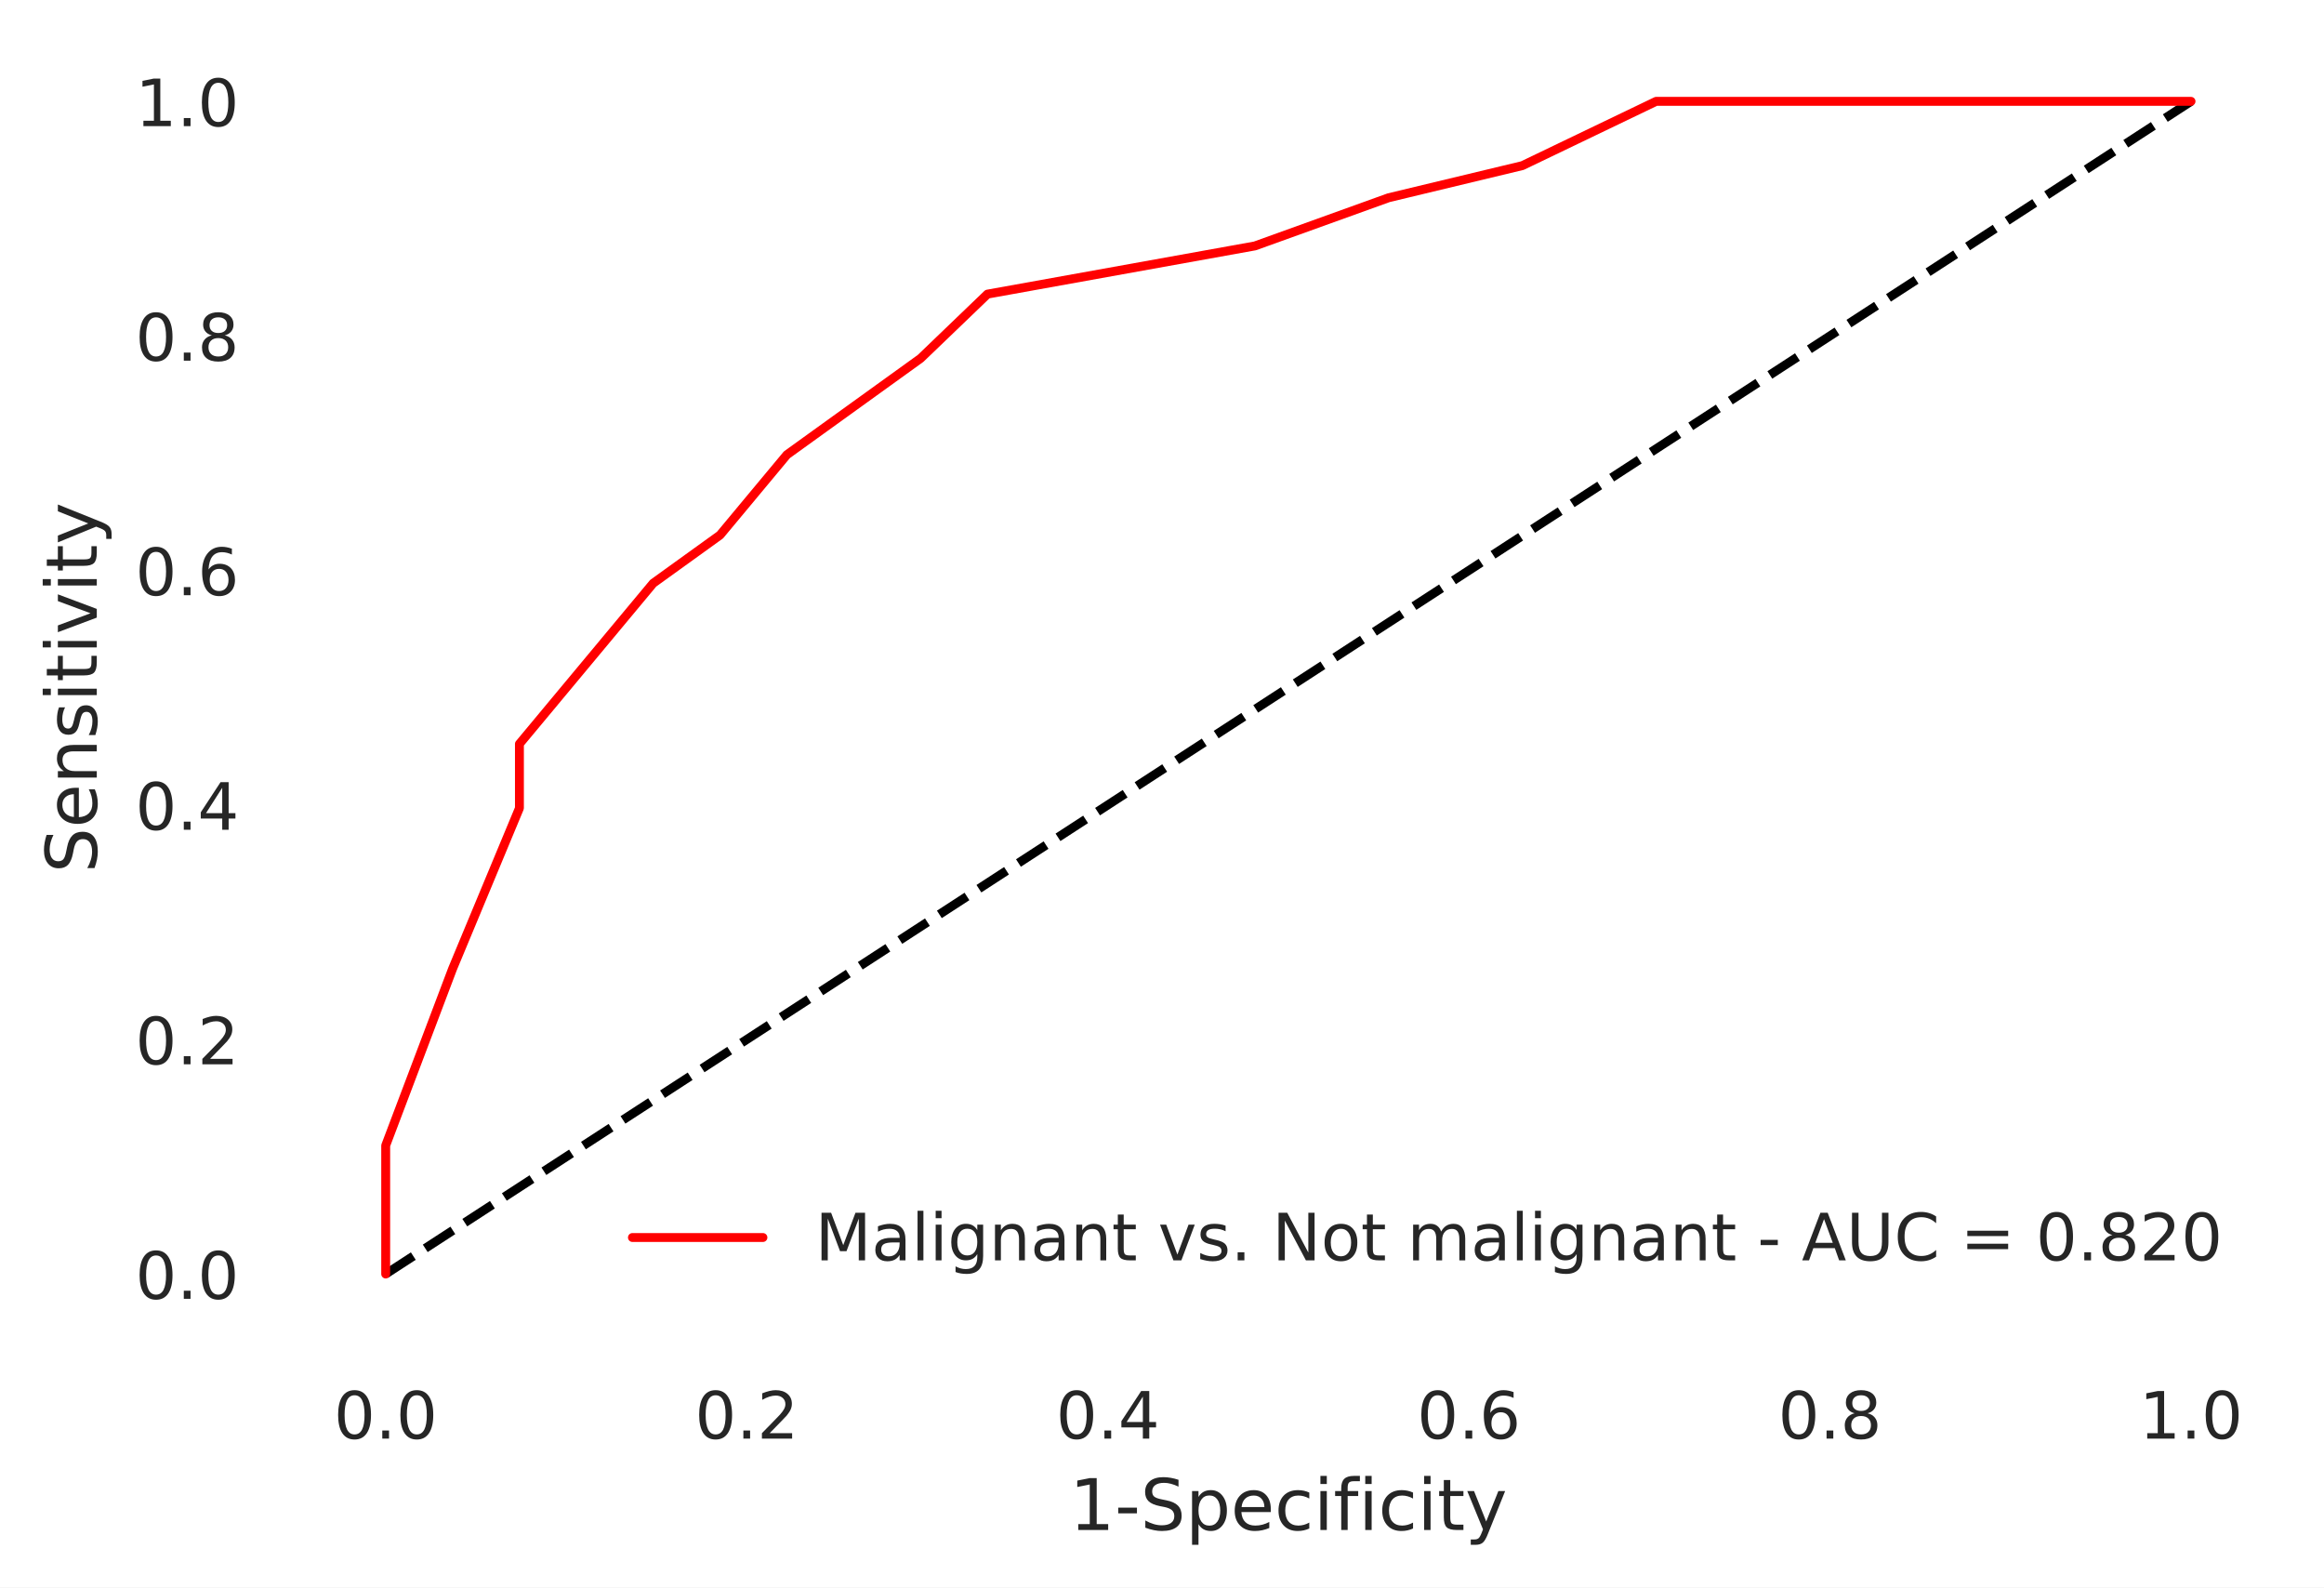
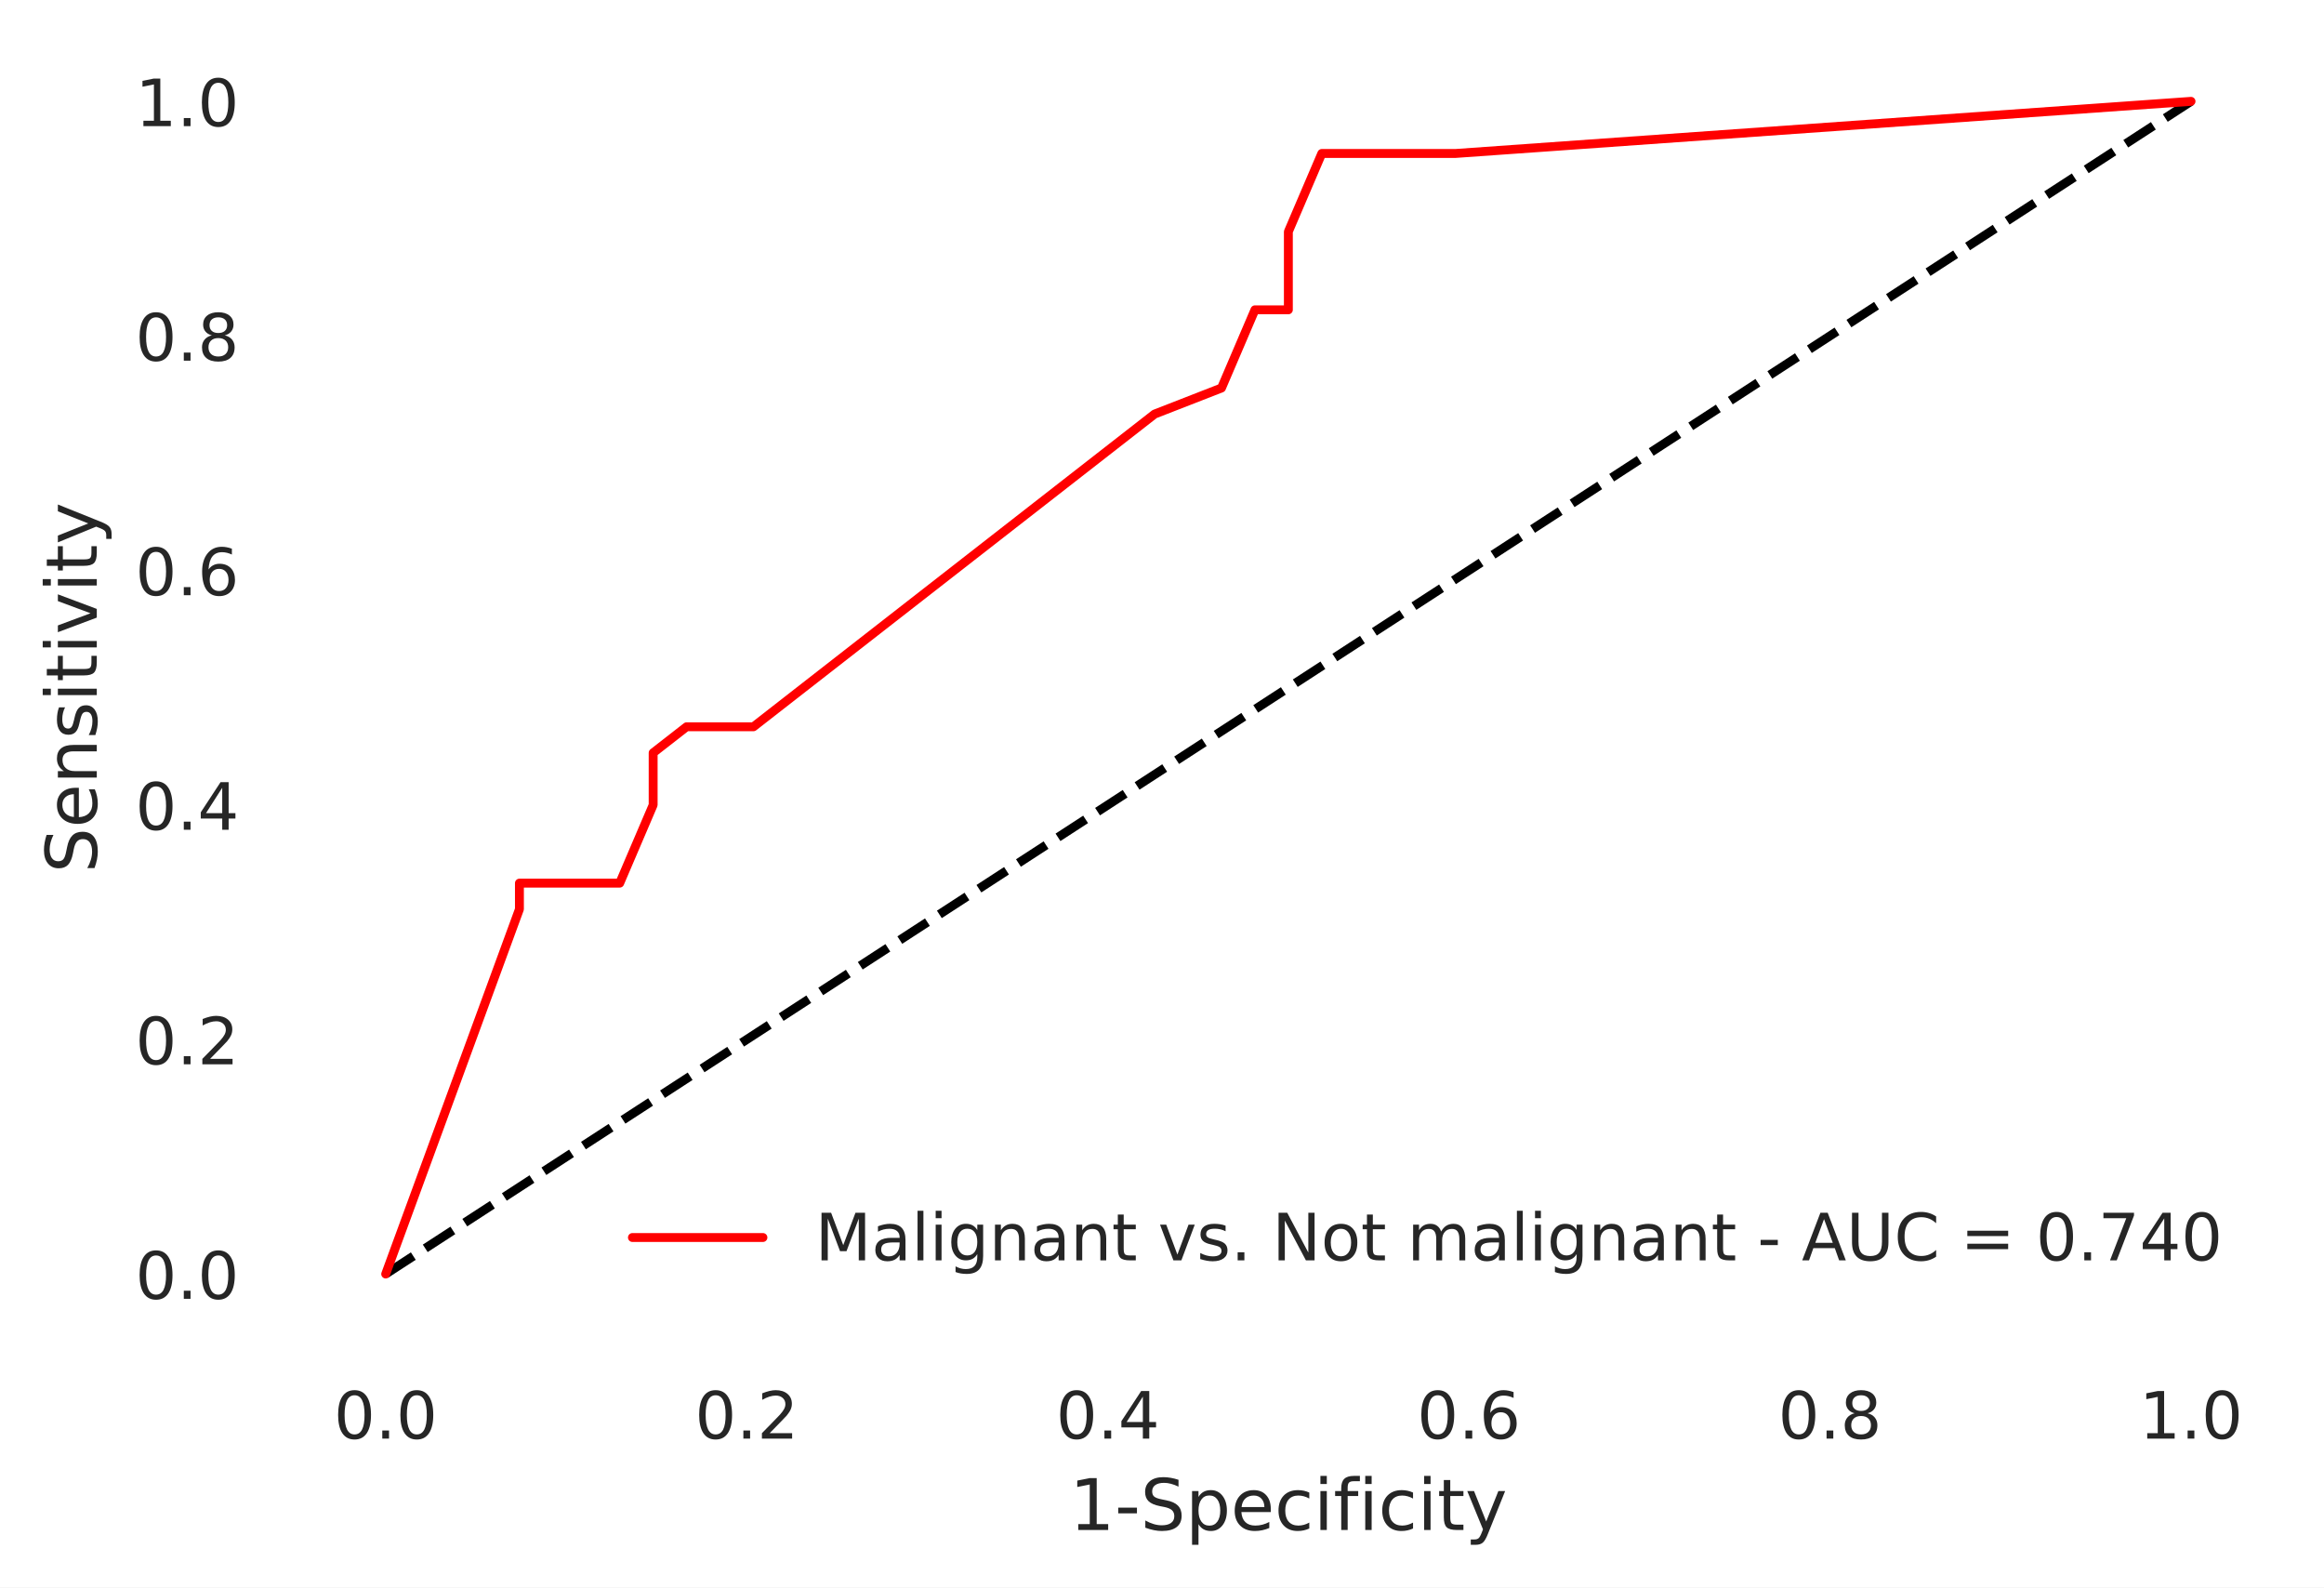
<svg xmlns="http://www.w3.org/2000/svg" xmlns:xlink="http://www.w3.org/1999/xlink" height="267.6pt" version="1.1" viewBox="0 0 391.807 267.6" width="391.807pt">
  <defs>
    <style type="text/css">
*{stroke-linecap:butt;stroke-linejoin:round;}
  </style>
  </defs>
  <g id="figure_1">
    <g id="patch_1">
      <path d="M 0 267.6  L 391.807 267.6  L 391.807 0  L 0 0  z " style="fill:#ffffff;" />
    </g>
    <g id="axes_1">
      <g id="patch_2">
        <path d="M 49.807 224.64  L 384.607 224.64  L 384.607 7.2  L 49.807 7.2  z " style="fill:#ffffff;" />
      </g>
      <g id="matplotlib.axis_1">
        <g id="xtick_1">
          <g id="line2d_1">
-             <path clip-path="url(#p2137c29288)" d="M 65.025 224.64  L 65.025 7.2  " style="fill:none;stroke:#ffffff;stroke-linecap:round;" />
+             <path clip-path="url(#p9350e32e43)" d="M 65.025 224.64  L 65.025 7.2  " style="fill:none;stroke:#ffffff;stroke-linecap:round;" />
          </g>
          <g id="text_1">
            <defs>
              <path d="M 31.781 66.406  Q 24.172 66.406 20.328 58.906  Q 16.5 51.422 16.5 36.375  Q 16.5 21.391 20.328 13.891  Q 24.172 6.391 31.781 6.391  Q 39.453 6.391 43.281 13.891  Q 47.125 21.391 47.125 36.375  Q 47.125 51.422 43.281 58.906  Q 39.453 66.406 31.781 66.406  z M 31.781 74.219  Q 44.047 74.219 50.516 64.516  Q 56.984 54.828 56.984 36.375  Q 56.984 17.969 50.516 8.266  Q 44.047 -1.422 31.781 -1.422  Q 19.531 -1.422 13.062 8.266  Q 6.594 17.969 6.594 36.375  Q 6.594 54.828 13.062 64.516  Q 19.531 74.219 31.781 74.219  z " id="DejaVuSans-48" />
              <path d="M 10.688 12.406  L 21 12.406  L 21 0  L 10.688 0  z " id="DejaVuSans-46" />
            </defs>
            <g style="fill:#262626;" transform="translate(56.27865 242.4983)scale(0.11 -0.11)">
              <use xlink:href="#DejaVuSans-48" />
              <use x="63.623" xlink:href="#DejaVuSans-46" />
              <use x="95.41" xlink:href="#DejaVuSans-48" />
            </g>
          </g>
        </g>
        <g id="xtick_2">
          <g id="line2d_2">
-             <path clip-path="url(#p2137c29288)" d="M 125.898 224.64  L 125.898 7.2  " style="fill:none;stroke:#ffffff;stroke-linecap:round;" />
+             <path clip-path="url(#p9350e32e43)" d="M 125.898 224.64  L 125.898 7.2  " style="fill:none;stroke:#ffffff;stroke-linecap:round;" />
          </g>
          <g id="text_2">
            <defs>
              <path d="M 19.188 8.297  L 53.609 8.297  L 53.609 0  L 7.328 0  L 7.328 8.297  Q 12.938 14.109 22.625 23.891  Q 32.328 33.688 34.812 36.531  Q 39.547 41.844 41.422 45.531  Q 43.312 49.219 43.312 52.781  Q 43.312 58.594 39.234 62.25  Q 35.156 65.922 28.609 65.922  Q 23.969 65.922 18.812 64.312  Q 13.672 62.703 7.812 59.422  L 7.812 69.391  Q 13.766 71.781 18.938 73  Q 24.125 74.219 28.422 74.219  Q 39.75 74.219 46.484 68.547  Q 53.219 62.891 53.219 53.422  Q 53.219 48.922 51.531 44.891  Q 49.859 40.875 45.406 35.406  Q 44.188 33.984 37.641 27.219  Q 31.109 20.453 19.188 8.297  z " id="DejaVuSans-50" />
            </defs>
            <g style="fill:#262626;" transform="translate(117.1514 242.4983)scale(0.11 -0.11)">
              <use xlink:href="#DejaVuSans-48" />
              <use x="63.623" xlink:href="#DejaVuSans-46" />
              <use x="95.41" xlink:href="#DejaVuSans-50" />
            </g>
          </g>
        </g>
        <g id="xtick_3">
          <g id="line2d_3">
-             <path clip-path="url(#p2137c29288)" d="M 186.771 224.64  L 186.771 7.2  " style="fill:none;stroke:#ffffff;stroke-linecap:round;" />
+             <path clip-path="url(#p9350e32e43)" d="M 186.771 224.64  L 186.771 7.2  " style="fill:none;stroke:#ffffff;stroke-linecap:round;" />
          </g>
          <g id="text_3">
            <defs>
              <path d="M 37.797 64.312  L 12.891 25.391  L 37.797 25.391  z M 35.203 72.906  L 47.609 72.906  L 47.609 25.391  L 58.016 25.391  L 58.016 17.188  L 47.609 17.188  L 47.609 0  L 37.797 0  L 37.797 17.188  L 4.891 17.188  L 4.891 26.703  z " id="DejaVuSans-52" />
            </defs>
            <g style="fill:#262626;" transform="translate(178.0241 242.4983)scale(0.11 -0.11)">
              <use xlink:href="#DejaVuSans-48" />
              <use x="63.623" xlink:href="#DejaVuSans-46" />
              <use x="95.41" xlink:href="#DejaVuSans-52" />
            </g>
          </g>
        </g>
        <g id="xtick_4">
          <g id="line2d_4">
-             <path clip-path="url(#p2137c29288)" d="M 247.644 224.64  L 247.644 7.2  " style="fill:none;stroke:#ffffff;stroke-linecap:round;" />
+             <path clip-path="url(#p9350e32e43)" d="M 247.644 224.64  L 247.644 7.2  " style="fill:none;stroke:#ffffff;stroke-linecap:round;" />
          </g>
          <g id="text_4">
            <defs>
              <path d="M 33.016 40.375  Q 26.375 40.375 22.484 35.828  Q 18.609 31.297 18.609 23.391  Q 18.609 15.531 22.484 10.953  Q 26.375 6.391 33.016 6.391  Q 39.656 6.391 43.531 10.953  Q 47.406 15.531 47.406 23.391  Q 47.406 31.297 43.531 35.828  Q 39.656 40.375 33.016 40.375  z M 52.594 71.297  L 52.594 62.312  Q 48.875 64.062 45.094 64.984  Q 41.312 65.922 37.594 65.922  Q 27.828 65.922 22.672 59.328  Q 17.531 52.734 16.797 39.406  Q 19.672 43.656 24.016 45.922  Q 28.375 48.188 33.594 48.188  Q 44.578 48.188 50.953 41.516  Q 57.328 34.859 57.328 23.391  Q 57.328 12.156 50.688 5.359  Q 44.047 -1.422 33.016 -1.422  Q 20.359 -1.422 13.672 8.266  Q 6.984 17.969 6.984 36.375  Q 6.984 53.656 15.188 63.938  Q 23.391 74.219 37.203 74.219  Q 40.922 74.219 44.703 73.484  Q 48.484 72.75 52.594 71.297  z " id="DejaVuSans-54" />
            </defs>
            <g style="fill:#262626;" transform="translate(238.8968 242.4983)scale(0.11 -0.11)">
              <use xlink:href="#DejaVuSans-48" />
              <use x="63.623" xlink:href="#DejaVuSans-46" />
              <use x="95.41" xlink:href="#DejaVuSans-54" />
            </g>
          </g>
        </g>
        <g id="xtick_5">
          <g id="line2d_5">
-             <path clip-path="url(#p2137c29288)" d="M 308.516 224.64  L 308.516 7.2  " style="fill:none;stroke:#ffffff;stroke-linecap:round;" />
+             <path clip-path="url(#p9350e32e43)" d="M 308.516 224.64  L 308.516 7.2  " style="fill:none;stroke:#ffffff;stroke-linecap:round;" />
          </g>
          <g id="text_5">
            <defs>
              <path d="M 31.781 34.625  Q 24.75 34.625 20.719 30.859  Q 16.703 27.094 16.703 20.516  Q 16.703 13.922 20.719 10.156  Q 24.75 6.391 31.781 6.391  Q 38.812 6.391 42.859 10.172  Q 46.922 13.969 46.922 20.516  Q 46.922 27.094 42.891 30.859  Q 38.875 34.625 31.781 34.625  z M 21.922 38.812  Q 15.578 40.375 12.031 44.719  Q 8.5 49.078 8.5 55.328  Q 8.5 64.062 14.719 69.141  Q 20.953 74.219 31.781 74.219  Q 42.672 74.219 48.875 69.141  Q 55.078 64.062 55.078 55.328  Q 55.078 49.078 51.531 44.719  Q 48 40.375 41.703 38.812  Q 48.828 37.156 52.797 32.312  Q 56.781 27.484 56.781 20.516  Q 56.781 9.906 50.312 4.234  Q 43.844 -1.422 31.781 -1.422  Q 19.734 -1.422 13.25 4.234  Q 6.781 9.906 6.781 20.516  Q 6.781 27.484 10.781 32.312  Q 14.797 37.156 21.922 38.812  z M 18.312 54.391  Q 18.312 48.734 21.844 45.562  Q 25.391 42.391 31.781 42.391  Q 38.141 42.391 41.719 45.562  Q 45.312 48.734 45.312 54.391  Q 45.312 60.062 41.719 63.234  Q 38.141 66.406 31.781 66.406  Q 25.391 66.406 21.844 63.234  Q 18.312 60.062 18.312 54.391  z " id="DejaVuSans-56" />
            </defs>
            <g style="fill:#262626;" transform="translate(299.7696 242.4983)scale(0.11 -0.11)">
              <use xlink:href="#DejaVuSans-48" />
              <use x="63.623" xlink:href="#DejaVuSans-46" />
              <use x="95.41" xlink:href="#DejaVuSans-56" />
            </g>
          </g>
        </g>
        <g id="xtick_6">
          <g id="line2d_6">
-             <path clip-path="url(#p2137c29288)" d="M 369.389 224.64  L 369.389 7.2  " style="fill:none;stroke:#ffffff;stroke-linecap:round;" />
+             <path clip-path="url(#p9350e32e43)" d="M 369.389 224.64  L 369.389 7.2  " style="fill:none;stroke:#ffffff;stroke-linecap:round;" />
          </g>
          <g id="text_6">
            <defs>
              <path d="M 12.406 8.297  L 28.516 8.297  L 28.516 63.922  L 10.984 60.406  L 10.984 69.391  L 28.422 72.906  L 38.281 72.906  L 38.281 8.297  L 54.391 8.297  L 54.391 0  L 12.406 0  z " id="DejaVuSans-49" />
            </defs>
            <g style="fill:#262626;" transform="translate(360.6423 242.4983)scale(0.11 -0.11)">
              <use xlink:href="#DejaVuSans-49" />
              <use x="63.623" xlink:href="#DejaVuSans-46" />
              <use x="95.41" xlink:href="#DejaVuSans-48" />
            </g>
          </g>
        </g>
        <g id="text_7">
          <defs>
            <path d="M 4.891 31.391  L 31.203 31.391  L 31.203 23.391  L 4.891 23.391  z " id="DejaVuSans-45" />
            <path d="M 53.516 70.516  L 53.516 60.891  Q 47.906 63.578 42.922 64.891  Q 37.938 66.219 33.297 66.219  Q 25.25 66.219 20.875 63.094  Q 16.5 59.969 16.5 54.203  Q 16.5 49.359 19.406 46.891  Q 22.312 44.438 30.422 42.922  L 36.375 41.703  Q 47.406 39.594 52.656 34.297  Q 57.906 29 57.906 20.125  Q 57.906 9.516 50.797 4.047  Q 43.703 -1.422 29.984 -1.422  Q 24.812 -1.422 18.969 -0.25  Q 13.141 0.922 6.891 3.219  L 6.891 13.375  Q 12.891 10.016 18.656 8.297  Q 24.422 6.594 29.984 6.594  Q 38.422 6.594 43.016 9.906  Q 47.609 13.234 47.609 19.391  Q 47.609 24.75 44.312 27.781  Q 41.016 30.812 33.5 32.328  L 27.484 33.5  Q 16.453 35.688 11.516 40.375  Q 6.594 45.062 6.594 53.422  Q 6.594 63.094 13.406 68.656  Q 20.219 74.219 32.172 74.219  Q 37.312 74.219 42.625 73.281  Q 47.953 72.359 53.516 70.516  z " id="DejaVuSans-83" />
            <path d="M 18.109 8.203  L 18.109 -20.797  L 9.078 -20.797  L 9.078 54.688  L 18.109 54.688  L 18.109 46.391  Q 20.953 51.266 25.266 53.625  Q 29.594 56 35.594 56  Q 45.562 56 51.781 48.094  Q 58.016 40.188 58.016 27.297  Q 58.016 14.406 51.781 6.484  Q 45.562 -1.422 35.594 -1.422  Q 29.594 -1.422 25.266 0.953  Q 20.953 3.328 18.109 8.203  z M 48.688 27.297  Q 48.688 37.203 44.609 42.844  Q 40.531 48.484 33.406 48.484  Q 26.266 48.484 22.188 42.844  Q 18.109 37.203 18.109 27.297  Q 18.109 17.391 22.188 11.75  Q 26.266 6.109 33.406 6.109  Q 40.531 6.109 44.609 11.75  Q 48.688 17.391 48.688 27.297  z " id="DejaVuSans-112" />
            <path d="M 56.203 29.594  L 56.203 25.203  L 14.891 25.203  Q 15.484 15.922 20.484 11.062  Q 25.484 6.203 34.422 6.203  Q 39.594 6.203 44.453 7.469  Q 49.312 8.734 54.109 11.281  L 54.109 2.781  Q 49.266 0.734 44.188 -0.344  Q 39.109 -1.422 33.891 -1.422  Q 20.797 -1.422 13.156 6.188  Q 5.516 13.812 5.516 26.812  Q 5.516 40.234 12.766 48.109  Q 20.016 56 32.328 56  Q 43.359 56 49.781 48.891  Q 56.203 41.797 56.203 29.594  z M 47.219 32.234  Q 47.125 39.594 43.094 43.984  Q 39.062 48.391 32.422 48.391  Q 24.906 48.391 20.391 44.141  Q 15.875 39.891 15.188 32.172  z " id="DejaVuSans-101" />
            <path d="M 48.781 52.594  L 48.781 44.188  Q 44.969 46.297 41.141 47.344  Q 37.312 48.391 33.406 48.391  Q 24.656 48.391 19.812 42.844  Q 14.984 37.312 14.984 27.297  Q 14.984 17.281 19.812 11.734  Q 24.656 6.203 33.406 6.203  Q 37.312 6.203 41.141 7.25  Q 44.969 8.297 48.781 10.406  L 48.781 2.094  Q 45.016 0.344 40.984 -0.531  Q 36.969 -1.422 32.422 -1.422  Q 20.062 -1.422 12.781 6.344  Q 5.516 14.109 5.516 27.297  Q 5.516 40.672 12.859 48.328  Q 20.219 56 33.016 56  Q 37.156 56 41.109 55.141  Q 45.062 54.297 48.781 52.594  z " id="DejaVuSans-99" />
            <path d="M 9.422 54.688  L 18.406 54.688  L 18.406 0  L 9.422 0  z M 9.422 75.984  L 18.406 75.984  L 18.406 64.594  L 9.422 64.594  z " id="DejaVuSans-105" />
            <path d="M 37.109 75.984  L 37.109 68.5  L 28.516 68.5  Q 23.688 68.5 21.797 66.547  Q 19.922 64.594 19.922 59.516  L 19.922 54.688  L 34.719 54.688  L 34.719 47.703  L 19.922 47.703  L 19.922 0  L 10.891 0  L 10.891 47.703  L 2.297 47.703  L 2.297 54.688  L 10.891 54.688  L 10.891 58.5  Q 10.891 67.625 15.141 71.797  Q 19.391 75.984 28.609 75.984  z " id="DejaVuSans-102" />
            <path d="M 18.312 70.219  L 18.312 54.688  L 36.812 54.688  L 36.812 47.703  L 18.312 47.703  L 18.312 18.016  Q 18.312 11.328 20.141 9.422  Q 21.969 7.516 27.594 7.516  L 36.812 7.516  L 36.812 0  L 27.594 0  Q 17.188 0 13.234 3.875  Q 9.281 7.766 9.281 18.016  L 9.281 47.703  L 2.688 47.703  L 2.688 54.688  L 9.281 54.688  L 9.281 70.219  z " id="DejaVuSans-116" />
            <path d="M 32.172 -5.078  Q 28.375 -14.844 24.75 -17.812  Q 21.141 -20.797 15.094 -20.797  L 7.906 -20.797  L 7.906 -13.281  L 13.188 -13.281  Q 16.891 -13.281 18.938 -11.516  Q 21 -9.766 23.484 -3.219  L 25.094 0.875  L 2.984 54.688  L 12.5 54.688  L 29.594 11.922  L 46.688 54.688  L 56.203 54.688  z " id="DejaVuSans-121" />
          </defs>
          <g style="fill:#262626;" transform="translate(180.3006 257.9041)scale(0.12 -0.12)">
            <use xlink:href="#DejaVuSans-49" />
            <use x="63.623" xlink:href="#DejaVuSans-45" />
            <use x="99.707" xlink:href="#DejaVuSans-83" />
            <use x="163.184" xlink:href="#DejaVuSans-112" />
            <use x="226.66" xlink:href="#DejaVuSans-101" />
            <use x="288.184" xlink:href="#DejaVuSans-99" />
            <use x="343.164" xlink:href="#DejaVuSans-105" />
            <use x="370.947" xlink:href="#DejaVuSans-102" />
            <use x="406.152" xlink:href="#DejaVuSans-105" />
            <use x="433.936" xlink:href="#DejaVuSans-99" />
            <use x="488.916" xlink:href="#DejaVuSans-105" />
            <use x="516.699" xlink:href="#DejaVuSans-116" />
            <use x="555.908" xlink:href="#DejaVuSans-121" />
          </g>
        </g>
      </g>
      <g id="matplotlib.axis_2">
        <g id="ytick_1">
          <g id="line2d_7">
-             <path clip-path="url(#p2137c29288)" d="M 49.807 214.756  L 384.607 214.756  " style="fill:none;stroke:#ffffff;stroke-linecap:round;" />
+             <path clip-path="url(#p9350e32e43)" d="M 49.807 214.756  L 384.607 214.756  " style="fill:none;stroke:#ffffff;stroke-linecap:round;" />
          </g>
          <g id="text_8">
            <g style="fill:#262626;" transform="translate(22.81375 218.9355)scale(0.11 -0.11)">
              <use xlink:href="#DejaVuSans-48" />
              <use x="63.623" xlink:href="#DejaVuSans-46" />
              <use x="95.41" xlink:href="#DejaVuSans-48" />
            </g>
          </g>
        </g>
        <g id="ytick_2">
          <g id="line2d_8">
-             <path clip-path="url(#p2137c29288)" d="M 49.807 175.222  L 384.607 175.222  " style="fill:none;stroke:#ffffff;stroke-linecap:round;" />
+             <path clip-path="url(#p9350e32e43)" d="M 49.807 175.222  L 384.607 175.222  " style="fill:none;stroke:#ffffff;stroke-linecap:round;" />
          </g>
          <g id="text_9">
            <g style="fill:#262626;" transform="translate(22.81375 179.401)scale(0.11 -0.11)">
              <use xlink:href="#DejaVuSans-48" />
              <use x="63.623" xlink:href="#DejaVuSans-46" />
              <use x="95.41" xlink:href="#DejaVuSans-50" />
            </g>
          </g>
        </g>
        <g id="ytick_3">
          <g id="line2d_9">
-             <path clip-path="url(#p2137c29288)" d="M 49.807 135.687  L 384.607 135.687  " style="fill:none;stroke:#ffffff;stroke-linecap:round;" />
+             <path clip-path="url(#p9350e32e43)" d="M 49.807 135.687  L 384.607 135.687  " style="fill:none;stroke:#ffffff;stroke-linecap:round;" />
          </g>
          <g id="text_10">
            <g style="fill:#262626;" transform="translate(22.81375 139.8664)scale(0.11 -0.11)">
              <use xlink:href="#DejaVuSans-48" />
              <use x="63.623" xlink:href="#DejaVuSans-46" />
              <use x="95.41" xlink:href="#DejaVuSans-52" />
            </g>
          </g>
        </g>
        <g id="ytick_4">
          <g id="line2d_10">
-             <path clip-path="url(#p2137c29288)" d="M 49.807 96.153  L 384.607 96.153  " style="fill:none;stroke:#ffffff;stroke-linecap:round;" />
+             <path clip-path="url(#p9350e32e43)" d="M 49.807 96.153  L 384.607 96.153  " style="fill:none;stroke:#ffffff;stroke-linecap:round;" />
          </g>
          <g id="text_11">
            <g style="fill:#262626;" transform="translate(22.81375 100.3319)scale(0.11 -0.11)">
              <use xlink:href="#DejaVuSans-48" />
              <use x="63.623" xlink:href="#DejaVuSans-46" />
              <use x="95.41" xlink:href="#DejaVuSans-54" />
            </g>
          </g>
        </g>
        <g id="ytick_5">
          <g id="line2d_11">
-             <path clip-path="url(#p2137c29288)" d="M 49.807 56.618  L 384.607 56.618  " style="fill:none;stroke:#ffffff;stroke-linecap:round;" />
+             <path clip-path="url(#p9350e32e43)" d="M 49.807 56.618  L 384.607 56.618  " style="fill:none;stroke:#ffffff;stroke-linecap:round;" />
          </g>
          <g id="text_12">
            <g style="fill:#262626;" transform="translate(22.81375 60.79732)scale(0.11 -0.11)">
              <use xlink:href="#DejaVuSans-48" />
              <use x="63.623" xlink:href="#DejaVuSans-46" />
              <use x="95.41" xlink:href="#DejaVuSans-56" />
            </g>
          </g>
        </g>
        <g id="ytick_6">
          <g id="line2d_12">
-             <path clip-path="url(#p2137c29288)" d="M 49.807 17.084  L 384.607 17.084  " style="fill:none;stroke:#ffffff;stroke-linecap:round;" />
+             <path clip-path="url(#p9350e32e43)" d="M 49.807 17.084  L 384.607 17.084  " style="fill:none;stroke:#ffffff;stroke-linecap:round;" />
          </g>
          <g id="text_13">
            <g style="fill:#262626;" transform="translate(22.81375 21.26278)scale(0.11 -0.11)">
              <use xlink:href="#DejaVuSans-49" />
              <use x="63.623" xlink:href="#DejaVuSans-46" />
              <use x="95.41" xlink:href="#DejaVuSans-48" />
            </g>
          </g>
        </g>
        <g id="text_14">
          <defs>
            <path d="M 54.891 33.016  L 54.891 0  L 45.906 0  L 45.906 32.719  Q 45.906 40.484 42.875 44.328  Q 39.844 48.188 33.797 48.188  Q 26.516 48.188 22.312 43.547  Q 18.109 38.922 18.109 30.906  L 18.109 0  L 9.078 0  L 9.078 54.688  L 18.109 54.688  L 18.109 46.188  Q 21.344 51.125 25.703 53.562  Q 30.078 56 35.797 56  Q 45.219 56 50.047 50.172  Q 54.891 44.344 54.891 33.016  z " id="DejaVuSans-110" />
            <path d="M 44.281 53.078  L 44.281 44.578  Q 40.484 46.531 36.375 47.5  Q 32.281 48.484 27.875 48.484  Q 21.188 48.484 17.844 46.438  Q 14.5 44.391 14.5 40.281  Q 14.5 37.156 16.891 35.375  Q 19.281 33.594 26.516 31.984  L 29.594 31.297  Q 39.156 29.25 43.188 25.516  Q 47.219 21.781 47.219 15.094  Q 47.219 7.469 41.188 3.016  Q 35.156 -1.422 24.609 -1.422  Q 20.219 -1.422 15.453 -0.562  Q 10.688 0.297 5.422 2  L 5.422 11.281  Q 10.406 8.688 15.234 7.391  Q 20.062 6.109 24.812 6.109  Q 31.156 6.109 34.562 8.281  Q 37.984 10.453 37.984 14.406  Q 37.984 18.062 35.516 20.016  Q 33.062 21.969 24.703 23.781  L 21.578 24.516  Q 13.234 26.266 9.516 29.906  Q 5.812 33.547 5.812 39.891  Q 5.812 47.609 11.281 51.797  Q 16.75 56 26.812 56  Q 31.781 56 36.172 55.266  Q 40.578 54.547 44.281 53.078  z " id="DejaVuSans-115" />
            <path d="M 2.984 54.688  L 12.5 54.688  L 29.594 8.797  L 46.688 54.688  L 56.203 54.688  L 35.688 0  L 23.484 0  z " id="DejaVuSans-118" />
          </defs>
          <g style="fill:#262626;" transform="translate(16.31812 147.1566)rotate(-90)scale(0.12 -0.12)">
            <use xlink:href="#DejaVuSans-83" />
            <use x="63.477" xlink:href="#DejaVuSans-101" />
            <use x="125" xlink:href="#DejaVuSans-110" />
            <use x="188.379" xlink:href="#DejaVuSans-115" />
            <use x="240.479" xlink:href="#DejaVuSans-105" />
            <use x="268.262" xlink:href="#DejaVuSans-116" />
            <use x="307.471" xlink:href="#DejaVuSans-105" />
            <use x="335.254" xlink:href="#DejaVuSans-118" />
            <use x="394.434" xlink:href="#DejaVuSans-105" />
            <use x="422.217" xlink:href="#DejaVuSans-116" />
            <use x="461.426" xlink:href="#DejaVuSans-121" />
          </g>
        </g>
      </g>
      <g id="line2d_13">
-         <path clip-path="url(#p2137c29288)" d="M 65.025 214.756  L 369.389 17.084  " style="fill:none;stroke:#000000;stroke-dasharray:5.55,2.4;stroke-dashoffset:0;stroke-width:1.5;" />
+         <path clip-path="url(#p9350e32e43)" d="M 65.025 214.756  L 369.389 17.084  " style="fill:none;stroke:#000000;stroke-dasharray:5.55,2.4;stroke-dashoffset:0;stroke-width:1.5;" />
      </g>
      <g id="line2d_14">
-         <path clip-path="url(#p2137c29288)" d="M 65.025 214.756  L 65.025 193.094  L 76.298 163.307  L 87.571 136.229  L 87.571 125.397  L 110.116 98.319  L 121.389 90.195  L 132.662 76.656  L 155.207 60.409  L 166.48 49.578  L 211.571 41.454  L 234.116 33.331  L 256.662 27.915  L 279.207 17.084  L 301.753 17.084  L 335.571 17.084  L 358.116 17.084  L 369.389 17.084  " style="fill:none;stroke:#ff0000;stroke-linecap:round;stroke-width:1.5;" />
+         <path clip-path="url(#p9350e32e43)" d="M 65.025 214.756  L 87.571 153.258  L 87.571 148.865  L 93.207 148.865  L 104.48 148.865  L 110.116 135.687  L 110.116 126.902  L 115.753 122.509  L 127.025 122.509  L 194.662 69.796  L 205.934 65.404  L 211.571 52.225  L 217.207 52.225  L 217.207 47.833  L 217.207 39.047  L 222.844 25.869  L 245.389 25.869  L 369.389 17.084  " style="fill:none;stroke:#ff0000;stroke-linecap:round;stroke-width:1.5;" />
      </g>
      <g id="patch_3">
        <path d="M 49.807 224.64  L 49.807 7.2  " style="fill:none;stroke:#ffffff;stroke-linecap:square;stroke-linejoin:miter;stroke-width:1.25;" />
      </g>
      <g id="patch_4">
        <path d="M 384.607 224.64  L 384.607 7.2  " style="fill:none;stroke:#ffffff;stroke-linecap:square;stroke-linejoin:miter;stroke-width:1.25;" />
      </g>
      <g id="patch_5">
        <path d="M 49.807 224.64  L 384.607 224.64  " style="fill:none;stroke:#ffffff;stroke-linecap:square;stroke-linejoin:miter;stroke-width:1.25;" />
      </g>
      <g id="patch_6">
        <path d="M 49.807 7.2  L 384.607 7.2  " style="fill:none;stroke:#ffffff;stroke-linecap:square;stroke-linejoin:miter;stroke-width:1.25;" />
      </g>
      <g id="legend_1">
        <g id="line2d_15">
          <path d="M 106.623 208.602  L 128.623 208.602  " style="fill:none;stroke:#ff0000;stroke-linecap:round;stroke-width:1.5;" />
        </g>
        <g id="line2d_16" />
        <g id="text_15">
          <defs>
            <path d="M 9.812 72.906  L 24.516 72.906  L 43.109 23.297  L 61.812 72.906  L 76.516 72.906  L 76.516 0  L 66.891 0  L 66.891 64.016  L 48.094 14.016  L 38.188 14.016  L 19.391 64.016  L 19.391 0  L 9.812 0  z " id="DejaVuSans-77" />
            <path d="M 34.281 27.484  Q 23.391 27.484 19.188 25  Q 14.984 22.516 14.984 16.5  Q 14.984 11.719 18.141 8.906  Q 21.297 6.109 26.703 6.109  Q 34.188 6.109 38.703 11.406  Q 43.219 16.703 43.219 25.484  L 43.219 27.484  z M 52.203 31.203  L 52.203 0  L 43.219 0  L 43.219 8.297  Q 40.141 3.328 35.547 0.953  Q 30.953 -1.422 24.312 -1.422  Q 15.922 -1.422 10.953 3.297  Q 6 8.016 6 15.922  Q 6 25.141 12.172 29.828  Q 18.359 34.516 30.609 34.516  L 43.219 34.516  L 43.219 35.406  Q 43.219 41.609 39.141 45  Q 35.062 48.391 27.688 48.391  Q 23 48.391 18.547 47.266  Q 14.109 46.141 10.016 43.891  L 10.016 52.203  Q 14.938 54.109 19.578 55.047  Q 24.219 56 28.609 56  Q 40.484 56 46.344 49.844  Q 52.203 43.703 52.203 31.203  z " id="DejaVuSans-97" />
            <path d="M 9.422 75.984  L 18.406 75.984  L 18.406 0  L 9.422 0  z " id="DejaVuSans-108" />
            <path d="M 45.406 27.984  Q 45.406 37.75 41.375 43.109  Q 37.359 48.484 30.078 48.484  Q 22.859 48.484 18.828 43.109  Q 14.797 37.75 14.797 27.984  Q 14.797 18.266 18.828 12.891  Q 22.859 7.516 30.078 7.516  Q 37.359 7.516 41.375 12.891  Q 45.406 18.266 45.406 27.984  z M 54.391 6.781  Q 54.391 -7.172 48.188 -13.984  Q 42 -20.797 29.203 -20.797  Q 24.469 -20.797 20.266 -20.094  Q 16.062 -19.391 12.109 -17.922  L 12.109 -9.188  Q 16.062 -11.328 19.922 -12.344  Q 23.781 -13.375 27.781 -13.375  Q 36.625 -13.375 41.016 -8.766  Q 45.406 -4.156 45.406 5.172  L 45.406 9.625  Q 42.625 4.781 38.281 2.391  Q 33.938 0 27.875 0  Q 17.828 0 11.672 7.656  Q 5.516 15.328 5.516 27.984  Q 5.516 40.672 11.672 48.328  Q 17.828 56 27.875 56  Q 33.938 56 38.281 53.609  Q 42.625 51.219 45.406 46.391  L 45.406 54.688  L 54.391 54.688  z " id="DejaVuSans-103" />
            <path id="DejaVuSans-32" />
            <path d="M 9.812 72.906  L 23.094 72.906  L 55.422 11.922  L 55.422 72.906  L 64.984 72.906  L 64.984 0  L 51.703 0  L 19.391 60.984  L 19.391 0  L 9.812 0  z " id="DejaVuSans-78" />
            <path d="M 30.609 48.391  Q 23.391 48.391 19.188 42.75  Q 14.984 37.109 14.984 27.297  Q 14.984 17.484 19.156 11.844  Q 23.344 6.203 30.609 6.203  Q 37.797 6.203 41.984 11.859  Q 46.188 17.531 46.188 27.297  Q 46.188 37.016 41.984 42.703  Q 37.797 48.391 30.609 48.391  z M 30.609 56  Q 42.328 56 49.016 48.375  Q 55.719 40.766 55.719 27.297  Q 55.719 13.875 49.016 6.219  Q 42.328 -1.422 30.609 -1.422  Q 18.844 -1.422 12.172 6.219  Q 5.516 13.875 5.516 27.297  Q 5.516 40.766 12.172 48.375  Q 18.844 56 30.609 56  z " id="DejaVuSans-111" />
            <path d="M 52 44.188  Q 55.375 50.25 60.062 53.125  Q 64.75 56 71.094 56  Q 79.641 56 84.281 50.016  Q 88.922 44.047 88.922 33.016  L 88.922 0  L 79.891 0  L 79.891 32.719  Q 79.891 40.578 77.094 44.375  Q 74.312 48.188 68.609 48.188  Q 61.625 48.188 57.562 43.547  Q 53.516 38.922 53.516 30.906  L 53.516 0  L 44.484 0  L 44.484 32.719  Q 44.484 40.625 41.703 44.406  Q 38.922 48.188 33.109 48.188  Q 26.219 48.188 22.156 43.531  Q 18.109 38.875 18.109 30.906  L 18.109 0  L 9.078 0  L 9.078 54.688  L 18.109 54.688  L 18.109 46.188  Q 21.188 51.219 25.484 53.609  Q 29.781 56 35.688 56  Q 41.656 56 45.828 52.969  Q 50 49.953 52 44.188  z " id="DejaVuSans-109" />
            <path d="M 34.188 63.188  L 20.797 26.906  L 47.609 26.906  z M 28.609 72.906  L 39.797 72.906  L 67.578 0  L 57.328 0  L 50.688 18.703  L 17.828 18.703  L 11.188 0  L 0.781 0  z " id="DejaVuSans-65" />
            <path d="M 8.688 72.906  L 18.609 72.906  L 18.609 28.609  Q 18.609 16.891 22.844 11.734  Q 27.094 6.594 36.625 6.594  Q 46.094 6.594 50.344 11.734  Q 54.594 16.891 54.594 28.609  L 54.594 72.906  L 64.5 72.906  L 64.5 27.391  Q 64.5 13.141 57.438 5.859  Q 50.391 -1.422 36.625 -1.422  Q 22.797 -1.422 15.734 5.859  Q 8.688 13.141 8.688 27.391  z " id="DejaVuSans-85" />
            <path d="M 64.406 67.281  L 64.406 56.891  Q 59.422 61.531 53.781 63.812  Q 48.141 66.109 41.797 66.109  Q 29.297 66.109 22.656 58.469  Q 16.016 50.828 16.016 36.375  Q 16.016 21.969 22.656 14.328  Q 29.297 6.688 41.797 6.688  Q 48.141 6.688 53.781 8.984  Q 59.422 11.281 64.406 15.922  L 64.406 5.609  Q 59.234 2.094 53.438 0.328  Q 47.656 -1.422 41.219 -1.422  Q 24.656 -1.422 15.125 8.703  Q 5.609 18.844 5.609 36.375  Q 5.609 53.953 15.125 64.078  Q 24.656 74.219 41.219 74.219  Q 47.75 74.219 53.531 72.484  Q 59.328 70.75 64.406 67.281  z " id="DejaVuSans-67" />
            <path d="M 10.594 45.406  L 73.188 45.406  L 73.188 37.203  L 10.594 37.203  z M 10.594 25.484  L 73.188 25.484  L 73.188 17.188  L 10.594 17.188  z " id="DejaVuSans-61" />
+             <path d="M 8.203 72.906  L 55.078 72.906  L 55.078 68.703  L 28.609 0  L 18.312 0  L 43.219 64.594  L 8.203 64.594  z " id="DejaVuSans-55" />
          </defs>
          <g style="fill:#262626;" transform="translate(137.4234 212.4523)scale(0.11 -0.11)">
            <use xlink:href="#DejaVuSans-77" />
            <use x="86.279" xlink:href="#DejaVuSans-97" />
            <use x="147.559" xlink:href="#DejaVuSans-108" />
            <use x="175.342" xlink:href="#DejaVuSans-105" />
            <use x="203.125" xlink:href="#DejaVuSans-103" />
            <use x="266.602" xlink:href="#DejaVuSans-110" />
            <use x="329.98" xlink:href="#DejaVuSans-97" />
            <use x="391.26" xlink:href="#DejaVuSans-110" />
            <use x="454.639" xlink:href="#DejaVuSans-116" />
            <use x="493.848" xlink:href="#DejaVuSans-32" />
            <use x="525.635" xlink:href="#DejaVuSans-118" />
            <use x="584.814" xlink:href="#DejaVuSans-115" />
            <use x="636.914" xlink:href="#DejaVuSans-46" />
            <use x="668.701" xlink:href="#DejaVuSans-32" />
            <use x="700.488" xlink:href="#DejaVuSans-78" />
            <use x="775.293" xlink:href="#DejaVuSans-111" />
            <use x="836.475" xlink:href="#DejaVuSans-116" />
            <use x="875.684" xlink:href="#DejaVuSans-32" />
            <use x="907.471" xlink:href="#DejaVuSans-109" />
            <use x="1004.883" xlink:href="#DejaVuSans-97" />
            <use x="1066.162" xlink:href="#DejaVuSans-108" />
            <use x="1093.945" xlink:href="#DejaVuSans-105" />
            <use x="1121.729" xlink:href="#DejaVuSans-103" />
            <use x="1185.205" xlink:href="#DejaVuSans-110" />
            <use x="1248.584" xlink:href="#DejaVuSans-97" />
            <use x="1309.863" xlink:href="#DejaVuSans-110" />
            <use x="1373.242" xlink:href="#DejaVuSans-116" />
            <use x="1412.451" xlink:href="#DejaVuSans-32" />
            <use x="1444.238" xlink:href="#DejaVuSans-45" />
            <use x="1480.322" xlink:href="#DejaVuSans-32" />
            <use x="1512.109" xlink:href="#DejaVuSans-65" />
            <use x="1580.518" xlink:href="#DejaVuSans-85" />
            <use x="1653.711" xlink:href="#DejaVuSans-67" />
            <use x="1723.535" xlink:href="#DejaVuSans-32" />
            <use x="1755.322" xlink:href="#DejaVuSans-61" />
            <use x="1839.111" xlink:href="#DejaVuSans-32" />
            <use x="1870.898" xlink:href="#DejaVuSans-48" />
            <use x="1934.521" xlink:href="#DejaVuSans-46" />
-             <use x="1966.309" xlink:href="#DejaVuSans-56" />
-             <use x="2029.932" xlink:href="#DejaVuSans-50" />
+             <use x="1966.309" xlink:href="#DejaVuSans-55" />
+             <use x="2029.932" xlink:href="#DejaVuSans-52" />
            <use x="2093.555" xlink:href="#DejaVuSans-48" />
          </g>
        </g>
      </g>
    </g>
  </g>
  <defs>
-     <clipPath id="p2137c29288">
+     <clipPath id="p9350e32e43">
      <rect height="217.44" width="334.8" x="49.807" y="7.2" />
    </clipPath>
  </defs>
</svg>
